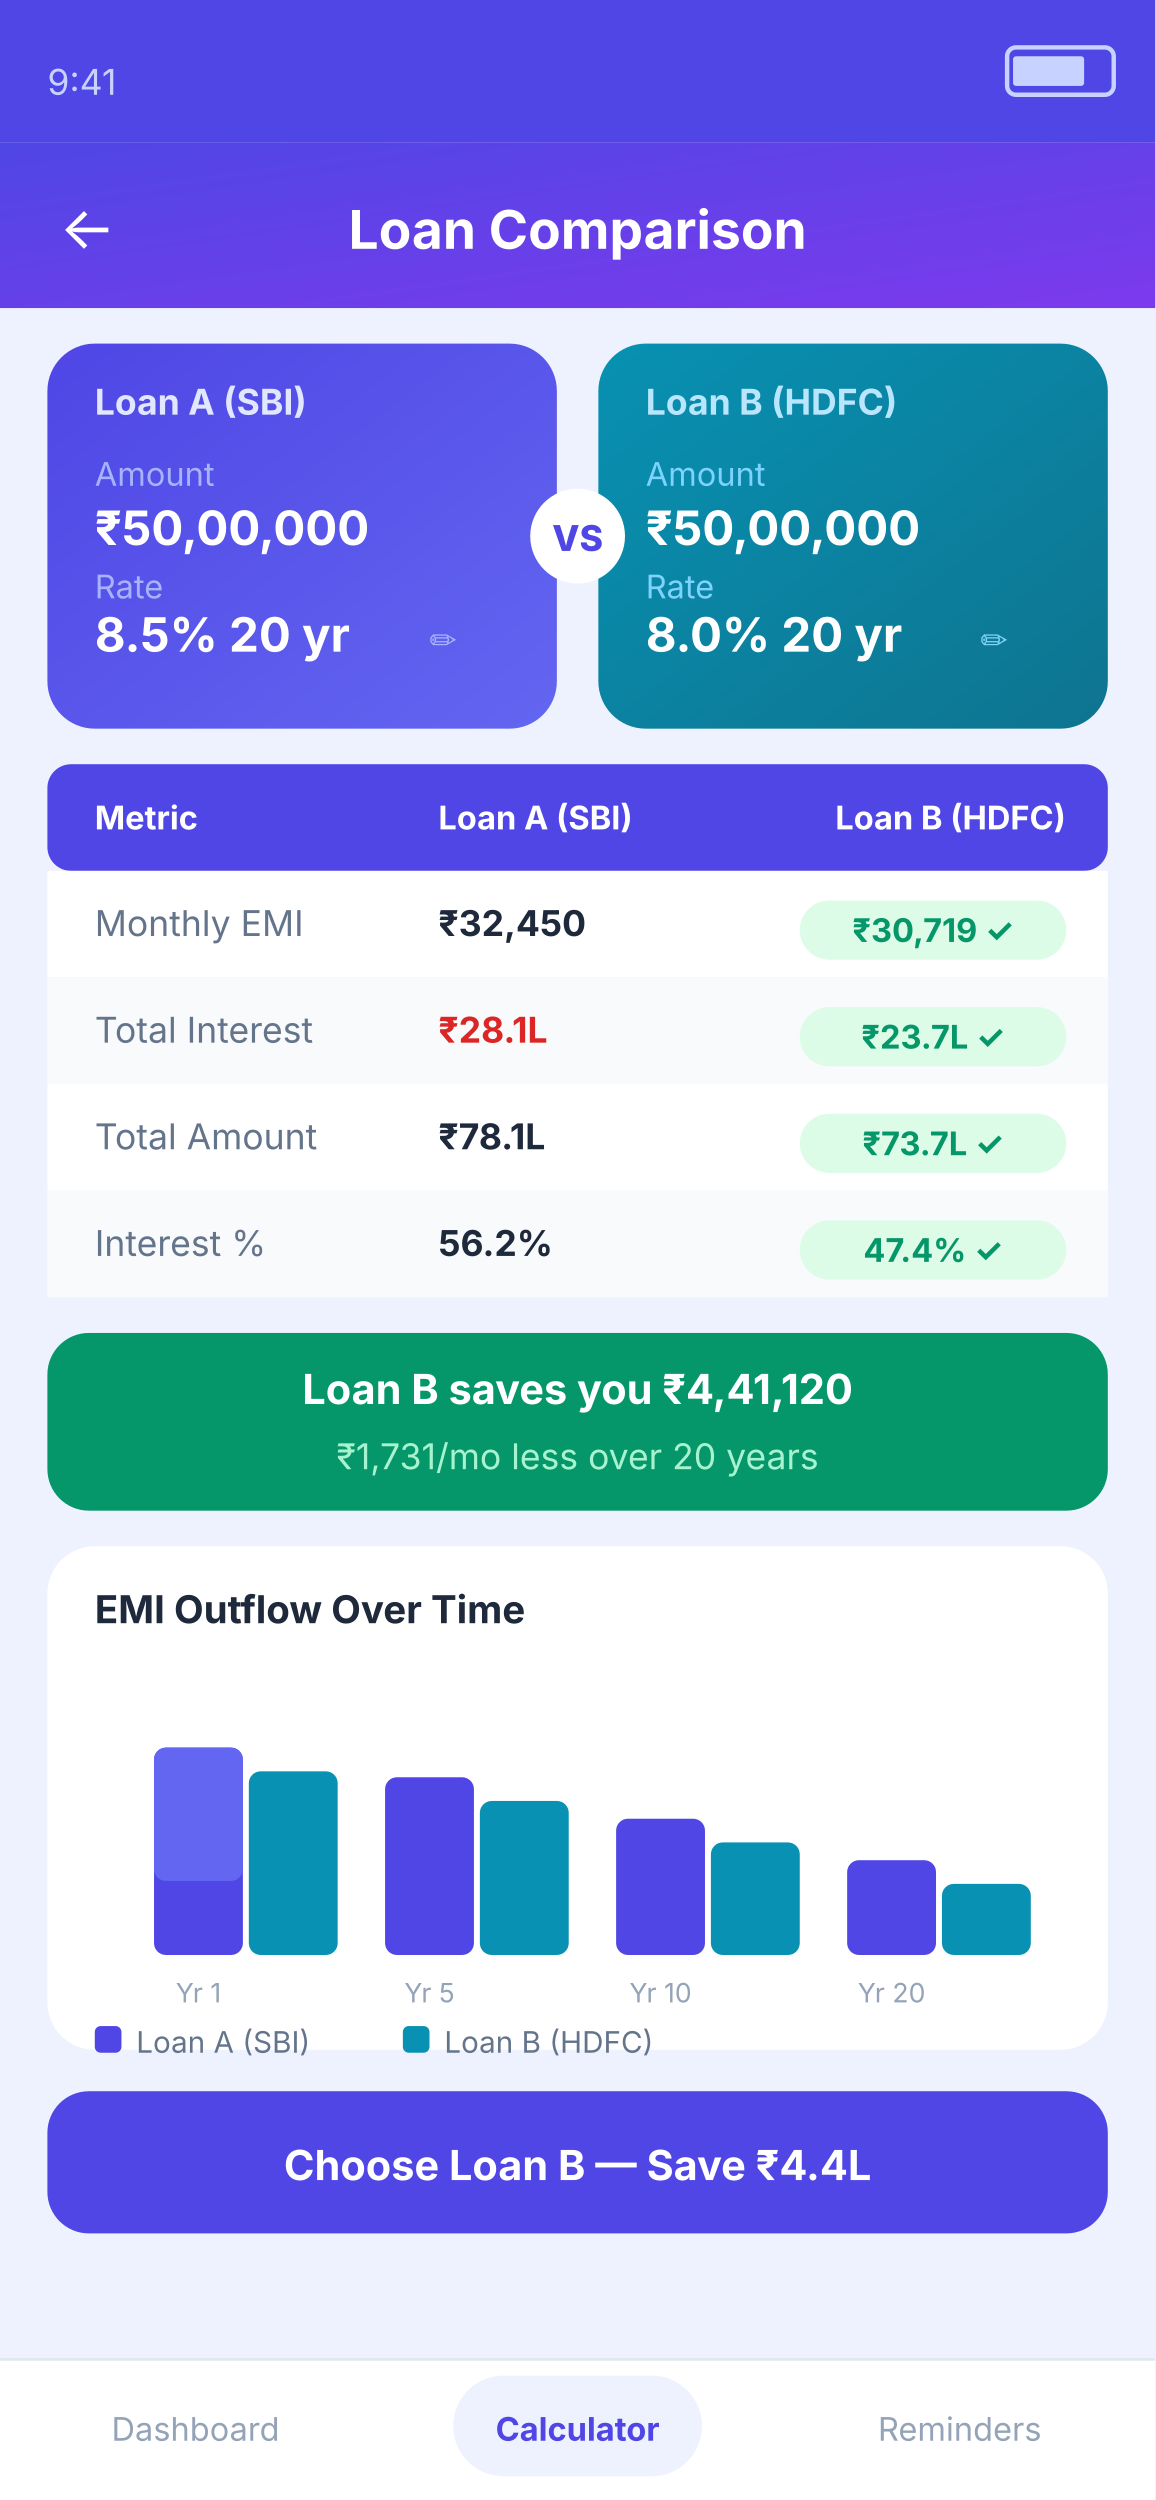
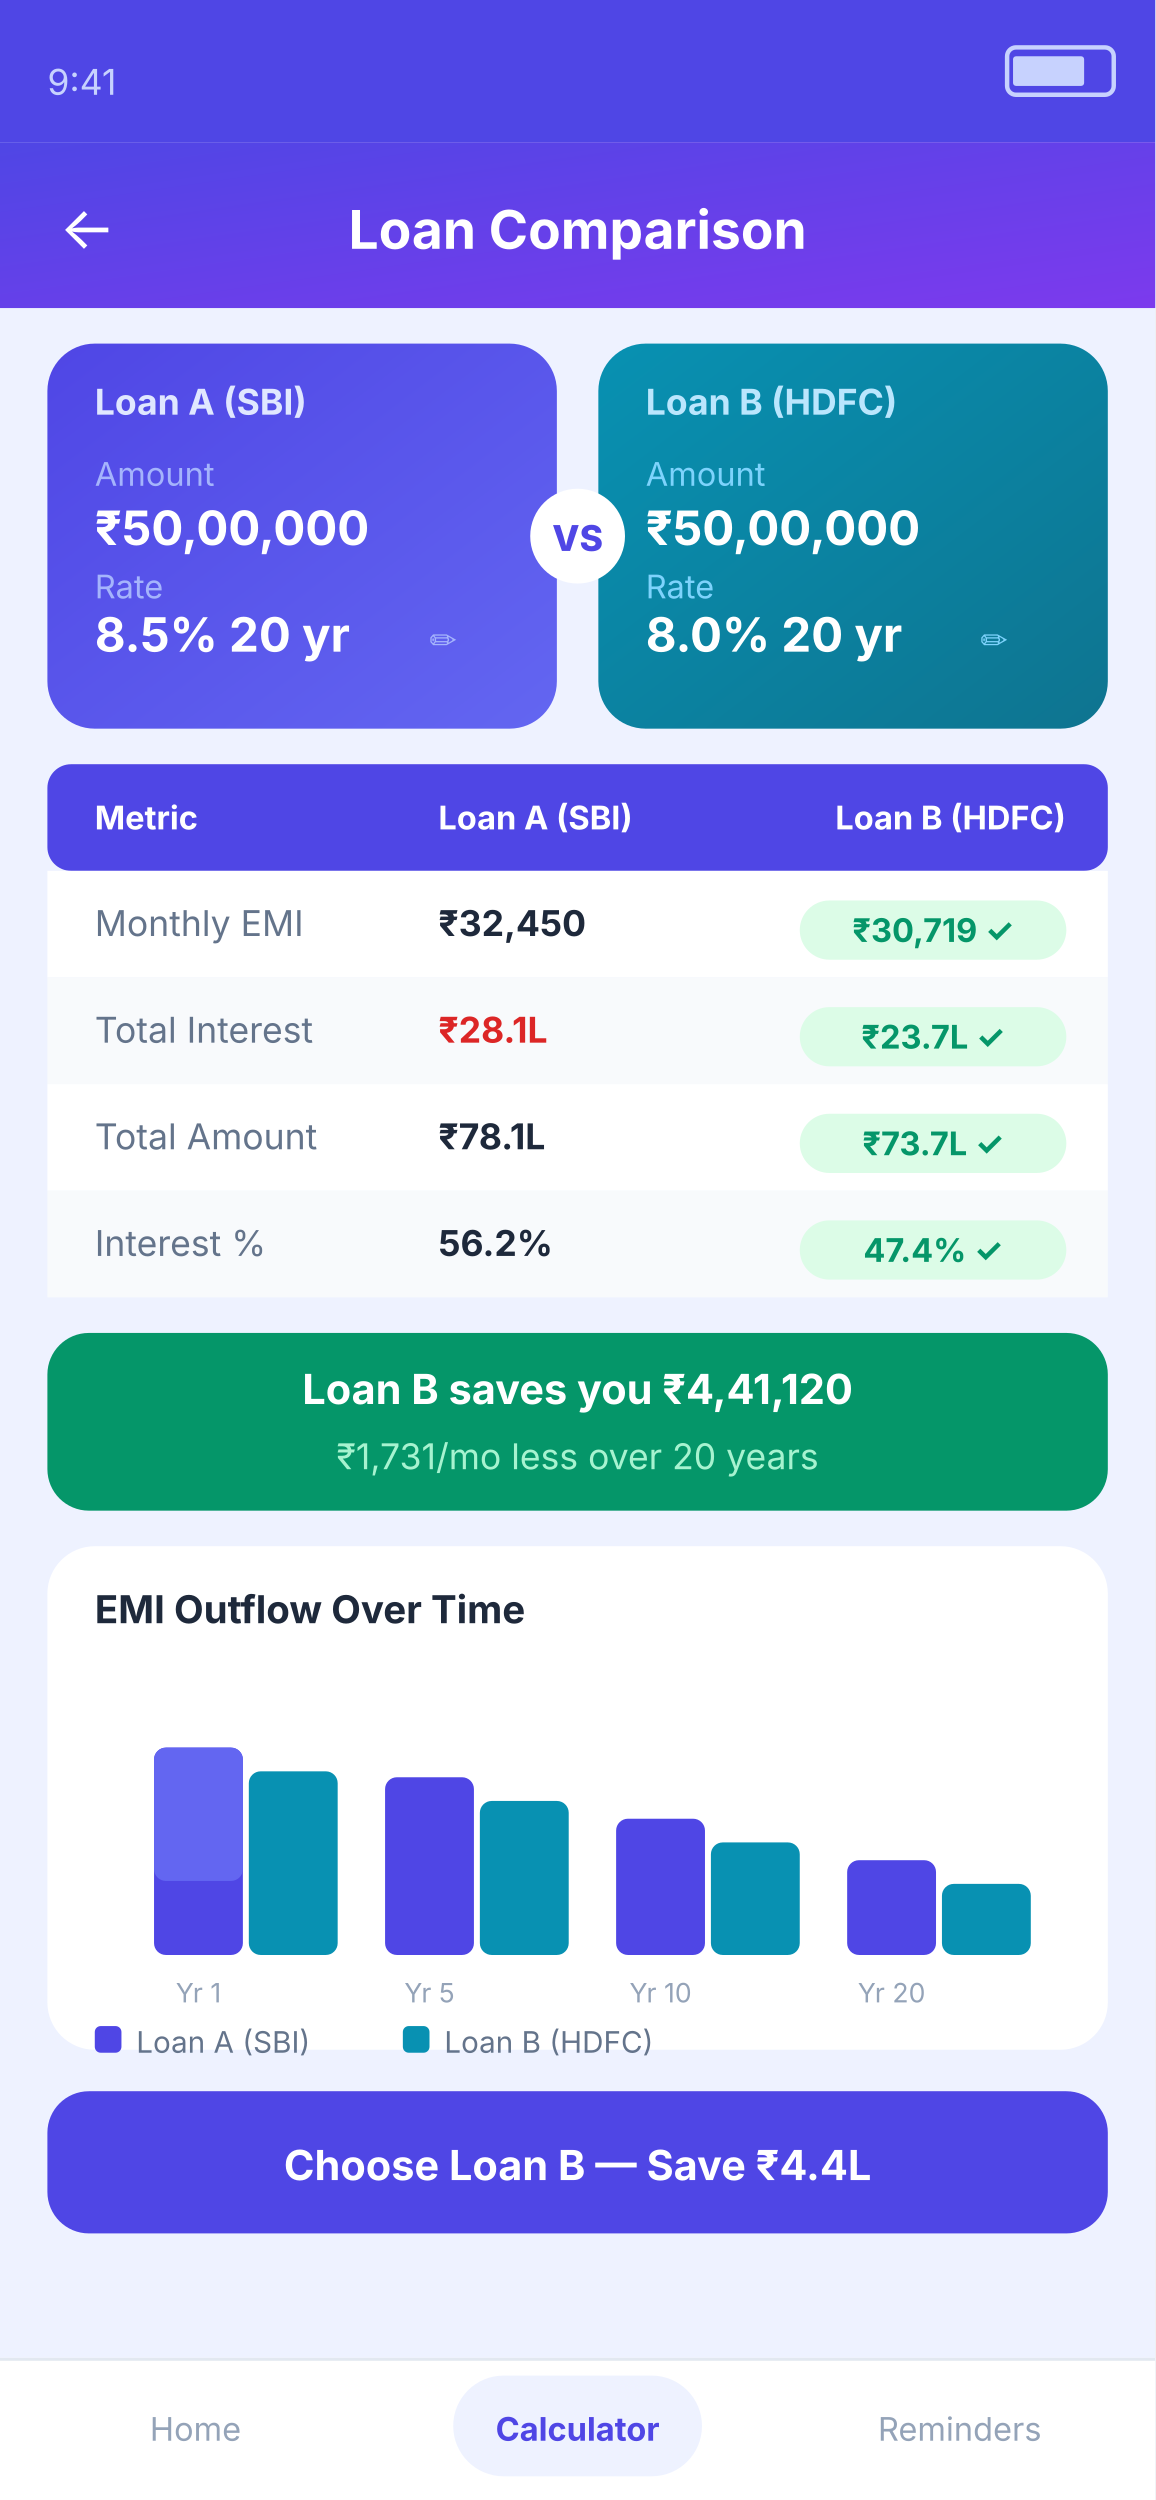
<svg xmlns="http://www.w3.org/2000/svg" width="390" height="844" viewBox="0 0 390 844" font-family="-apple-system, system-ui, sans-serif" stroke="none">
  <defs>
    <linearGradient id="hdr" x1="0" y1="0" x2="1" y2="1">
      <stop offset="0%" stop-color="#4F46E5" />
      <stop offset="100%" stop-color="#7C3AED" />
    </linearGradient>
    <linearGradient id="loanA" x1="0" y1="0" x2="1" y2="1">
      <stop offset="0%" stop-color="#4F46E5" />
      <stop offset="100%" stop-color="#6366F1" />
    </linearGradient>
    <linearGradient id="loanB" x1="0" y1="0" x2="1" y2="1">
      <stop offset="0%" stop-color="#0891B2" />
      <stop offset="100%" stop-color="#0E7490" />
    </linearGradient>
  </defs>
  <rect width="390" height="844" fill="#EEF2FF" />
  <rect width="390" height="48" fill="#4F46E5" />
  <text x="16" y="32" font-size="12" fill="#C7D2FE">9:41</text>
  <rect x="340" y="16" width="36" height="16" rx="3" fill="none" stroke="#C7D2FE" stroke-width="1.5" />
  <rect x="342" y="19" width="24" height="10" rx="1" fill="#C7D2FE" />
  <rect x="0" y="48" width="390" height="56" fill="url(#hdr)" />
  <text x="20" y="84" font-size="20" fill="#FFFFFF">←</text>
  <text x="195" y="84" font-size="18" font-weight="700" text-anchor="middle" fill="#FFFFFF">Loan Comparison</text>
  <rect x="16" y="116" width="172" height="130" rx="16" fill="url(#loanA)" />
  <text x="32" y="140" font-size="12" font-weight="700" fill="#E0E7FF">Loan A (SBI)</text>
  <text x="32" y="164" font-size="11" fill="#A5B4FC">Amount</text>
  <text x="32" y="184" font-size="16" font-weight="700" fill="#FFFFFF">₹50,00,000</text>
  <text x="32" y="202" font-size="11" fill="#A5B4FC">Rate</text>
  <text x="32" y="220" font-size="16" font-weight="700" fill="#FFFFFF">8.5%  20 yr</text>
  <text x="145" y="220" font-size="11" fill="#A5B4FC">✏</text>
  <rect x="202" y="116" width="172" height="130" rx="16" fill="url(#loanB)" />
  <text x="218" y="140" font-size="12" font-weight="700" fill="#BAE6FD">Loan B (HDFC)</text>
  <text x="218" y="164" font-size="11" fill="#7DD3FC">Amount</text>
  <text x="218" y="184" font-size="16" font-weight="700" fill="#FFFFFF">₹50,00,000</text>
  <text x="218" y="202" font-size="11" fill="#7DD3FC">Rate</text>
  <text x="218" y="220" font-size="16" font-weight="700" fill="#FFFFFF">8.0%  20 yr</text>
  <text x="331" y="220" font-size="11" fill="#7DD3FC">✏</text>
  <circle cx="195" cy="181" r="16" fill="#FFFFFF" />
  <text x="195" y="186" font-size="12" font-weight="800" text-anchor="middle" fill="#4F46E5">VS</text>
  <rect x="16" y="258" width="358" height="36" rx="8" fill="#4F46E5" />
  <text x="32" y="280" font-size="11" font-weight="700" fill="#FFFFFF">Metric</text>
  <text x="148" y="280" font-size="11" font-weight="700" fill="#FFFFFF">Loan A (SBI)</text>
  <text x="282" y="280" font-size="11" font-weight="700" fill="#FFFFFF">Loan B (HDFC)</text>
  <rect x="16" y="294" width="358" height="36" fill="#FFFFFF" />
  <text x="32" y="316" font-size="12" fill="#64748B">Monthly EMI</text>
  <text x="148" y="316" font-size="12" font-weight="700" fill="#1E293B">₹32,450</text>
  <rect x="270" y="304" width="90" height="20" rx="10" fill="#DCFCE7" />
  <text x="315" y="318" font-size="11" font-weight="700" text-anchor="middle" fill="#059669">₹30,719 ✓</text>
  <rect x="16" y="330" width="358" height="36" fill="#F8FAFC" />
  <text x="32" y="352" font-size="12" fill="#64748B">Total Interest</text>
  <text x="148" y="352" font-size="12" font-weight="700" fill="#DC2626">₹28.1L</text>
  <rect x="270" y="340" width="90" height="20" rx="10" fill="#DCFCE7" />
  <text x="315" y="354" font-size="11" font-weight="700" text-anchor="middle" fill="#059669">₹23.7L ✓</text>
  <rect x="16" y="366" width="358" height="36" fill="#FFFFFF" />
  <text x="32" y="388" font-size="12" fill="#64748B">Total Amount</text>
  <text x="148" y="388" font-size="12" font-weight="700" fill="#1E293B">₹78.1L</text>
  <rect x="270" y="376" width="90" height="20" rx="10" fill="#DCFCE7" />
  <text x="315" y="390" font-size="11" font-weight="700" text-anchor="middle" fill="#059669">₹73.7L ✓</text>
  <rect x="16" y="402" width="358" height="36" fill="#F8FAFC" />
  <text x="32" y="424" font-size="12" fill="#64748B">Interest %</text>
  <text x="148" y="424" font-size="12" font-weight="700" fill="#1E293B">56.2%</text>
  <rect x="270" y="412" width="90" height="20" rx="10" fill="#DCFCE7" />
  <text x="315" y="426" font-size="11" font-weight="700" text-anchor="middle" fill="#059669">47.4% ✓</text>
  <rect x="16" y="450" width="358" height="60" rx="14" fill="#059669" />
  <text x="195" y="474" font-size="14" font-weight="700" text-anchor="middle" fill="#FFFFFF">Loan B saves you ₹4,41,120</text>
  <text x="195" y="496" font-size="12" text-anchor="middle" fill="#A7F3D0">₹1,731/mo less over 20 years</text>
  <rect x="16" y="522" width="358" height="170" rx="16" fill="#FFFFFF" />
  <text x="32" y="548" font-size="13" font-weight="700" fill="#1E293B">EMI Outflow Over Time</text>
  <rect x="52" y="590" width="30" height="70" rx="4" fill="#4F46E5" />
  <rect x="52" y="590" width="30" height="45" rx="4" fill="#6366F1" />
  <text x="67" y="676" font-size="9" text-anchor="middle" fill="#94A3B8">Yr 1</text>
  <rect x="130" y="600" width="30" height="60" rx="4" fill="#4F46E5" />
  <text x="145" y="676" font-size="9" text-anchor="middle" fill="#94A3B8">Yr 5</text>
  <rect x="208" y="614" width="30" height="46" rx="4" fill="#4F46E5" />
  <text x="223" y="676" font-size="9" text-anchor="middle" fill="#94A3B8">Yr 10</text>
  <rect x="286" y="628" width="30" height="32" rx="4" fill="#4F46E5" />
  <text x="301" y="676" font-size="9" text-anchor="middle" fill="#94A3B8">Yr 20</text>
  <rect x="84" y="598" width="30" height="62" rx="4" fill="#0891B2" />
  <rect x="162" y="608" width="30" height="52" rx="4" fill="#0891B2" />
  <rect x="240" y="622" width="30" height="38" rx="4" fill="#0891B2" />
  <rect x="318" y="636" width="30" height="24" rx="4" fill="#0891B2" />
  <rect x="32" y="684" width="9" height="9" rx="2" fill="#4F46E5" />
  <text x="46" y="693" font-size="10" fill="#64748B">Loan A (SBI)</text>
  <rect x="136" y="684" width="9" height="9" rx="2" fill="#0891B2" />
  <text x="150" y="693" font-size="10" fill="#64748B">Loan B (HDFC)</text>
  <rect x="16" y="706" width="358" height="48" rx="14" fill="#4F46E5" />
  <text x="195" y="736" font-size="14" font-weight="700" text-anchor="middle" fill="#FFFFFF">Choose Loan B — Save ₹4.4L</text>
  <rect x="0" y="796" width="390" height="48" fill="#FFFFFF" />
  <rect x="0" y="796" width="390" height="1" fill="#E2E8F0" />
-   <text x="66" y="824" font-size="11" text-anchor="middle" fill="#94A3B8">Dashboard</text>
+   <text x="66" y="824" font-size="11" text-anchor="middle" fill="#94A3B8">Home</text>
  <rect x="153" y="802" width="84" height="34" rx="17" fill="#EEF2FF" />
  <text x="195" y="824" font-size="11" font-weight="700" text-anchor="middle" fill="#4F46E5">Calculator</text>
  <text x="324" y="824" font-size="11" text-anchor="middle" fill="#94A3B8">Reminders</text>
</svg>
